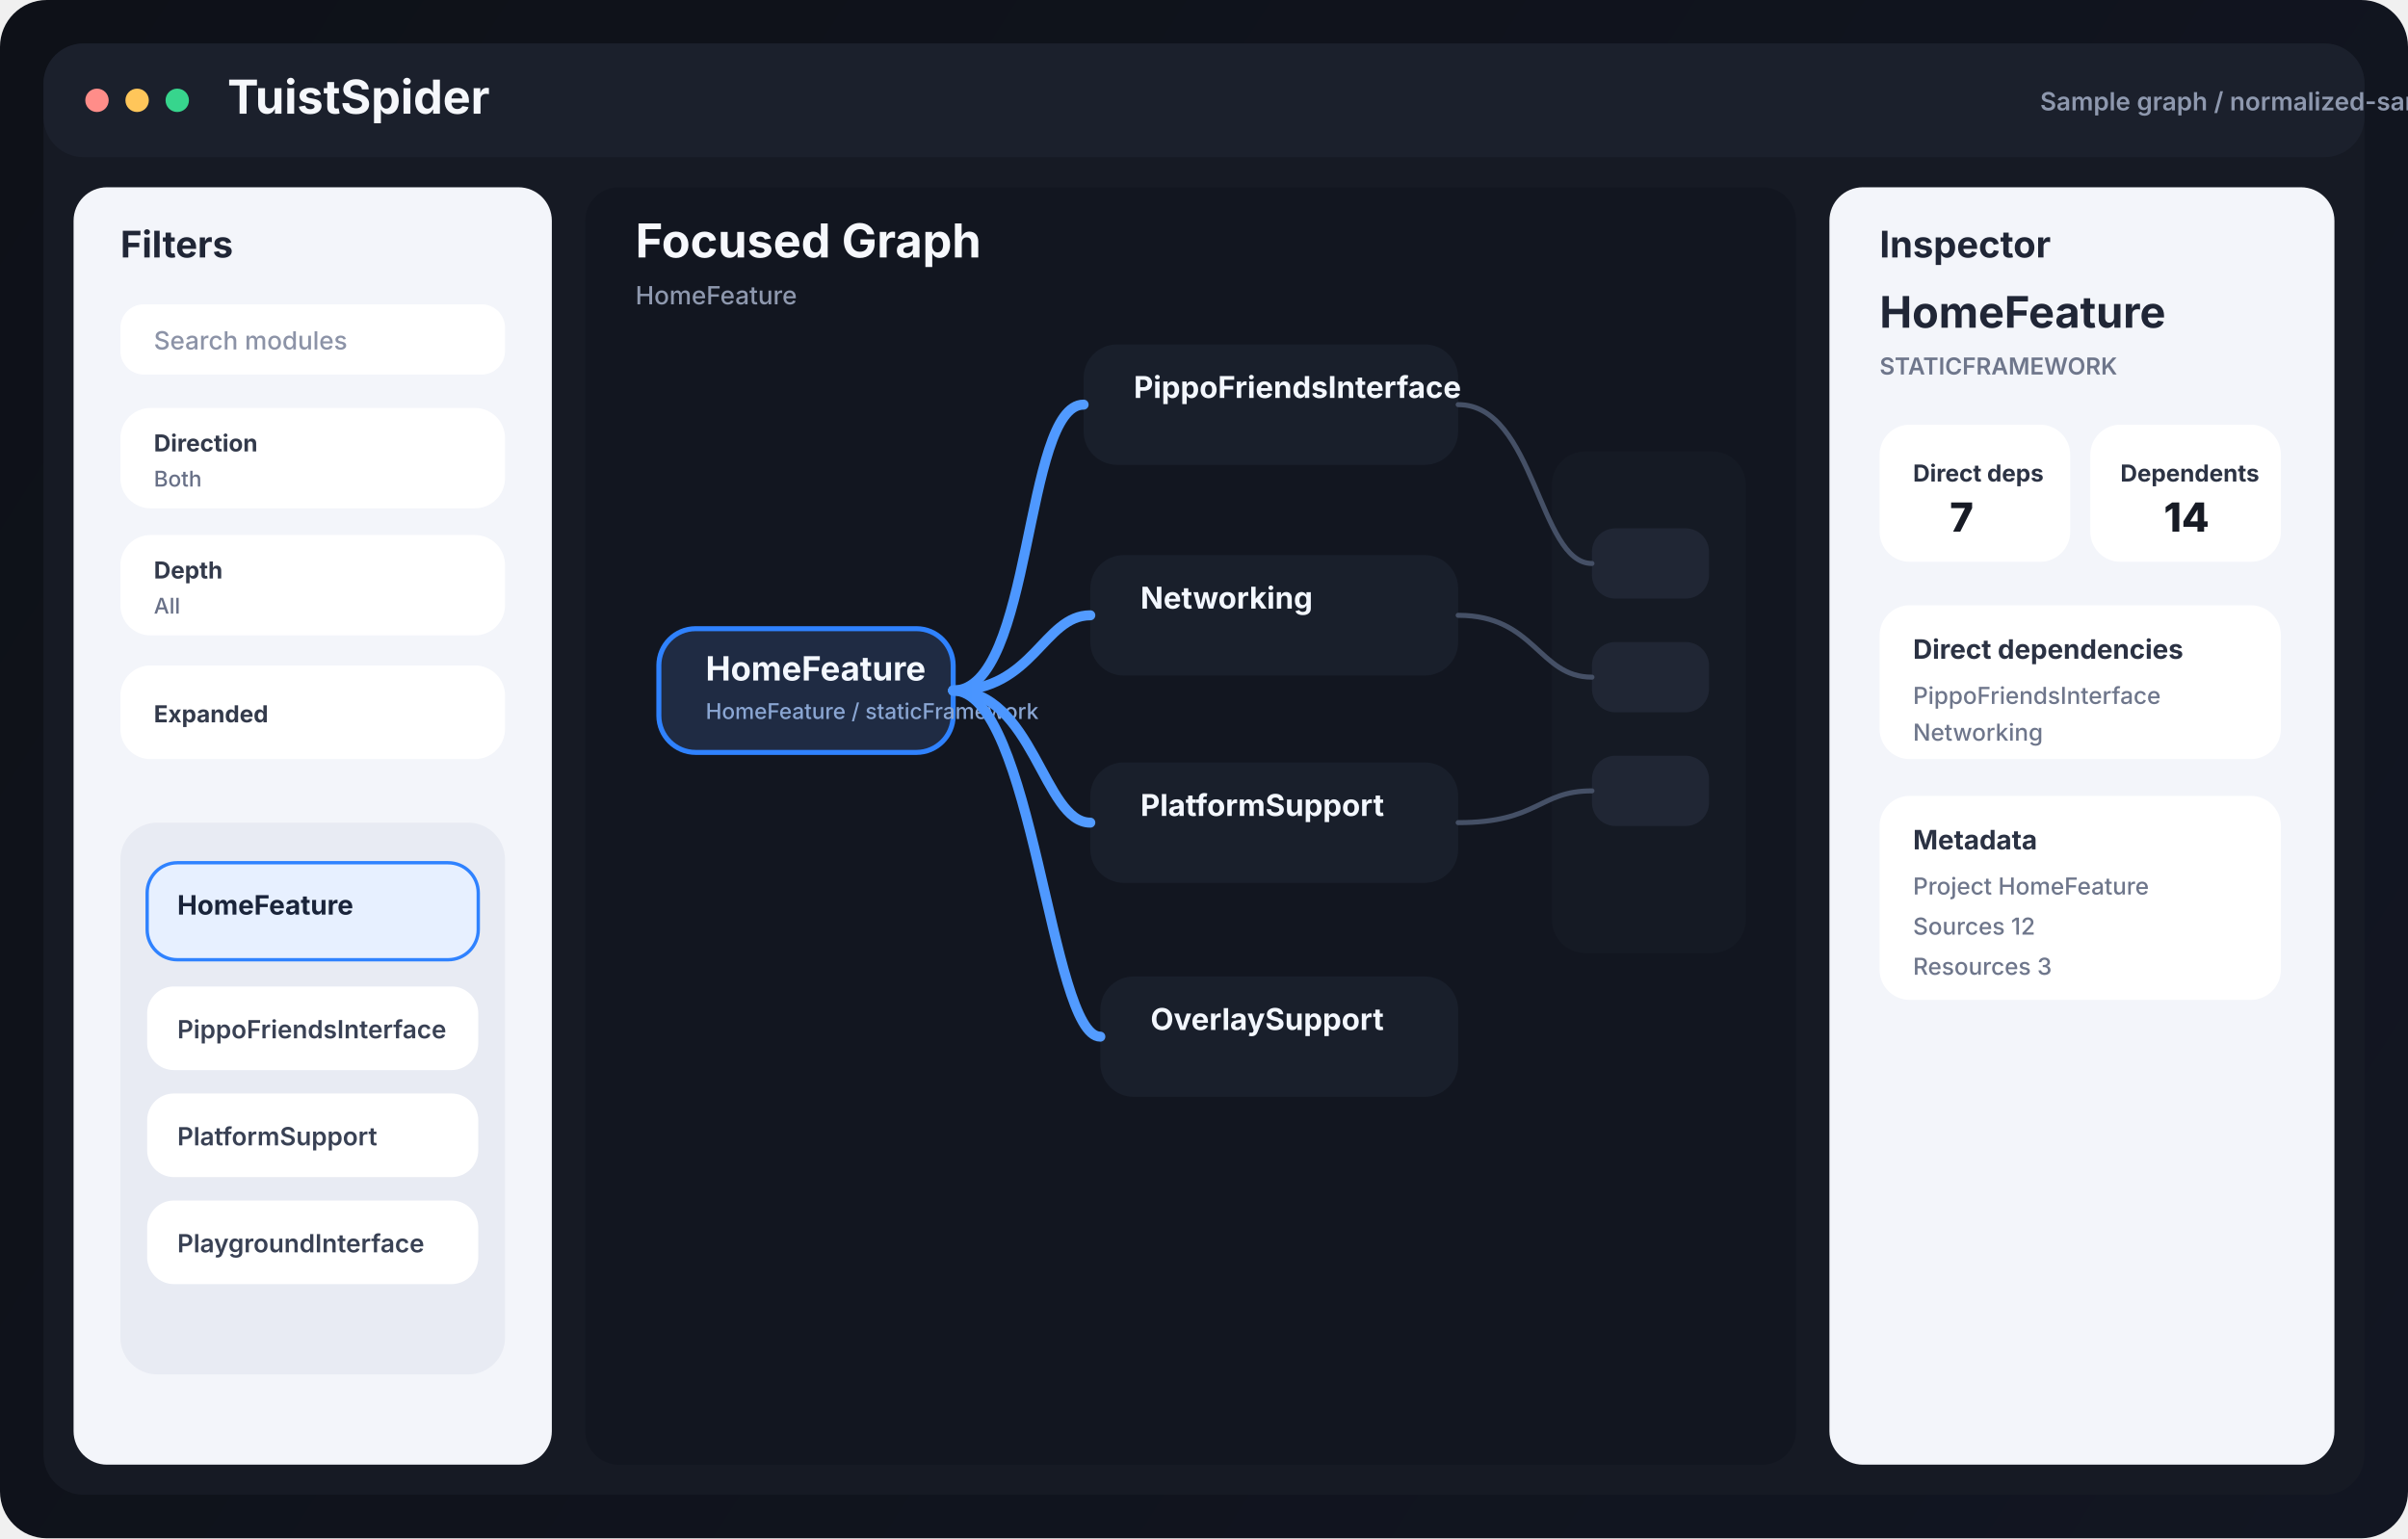
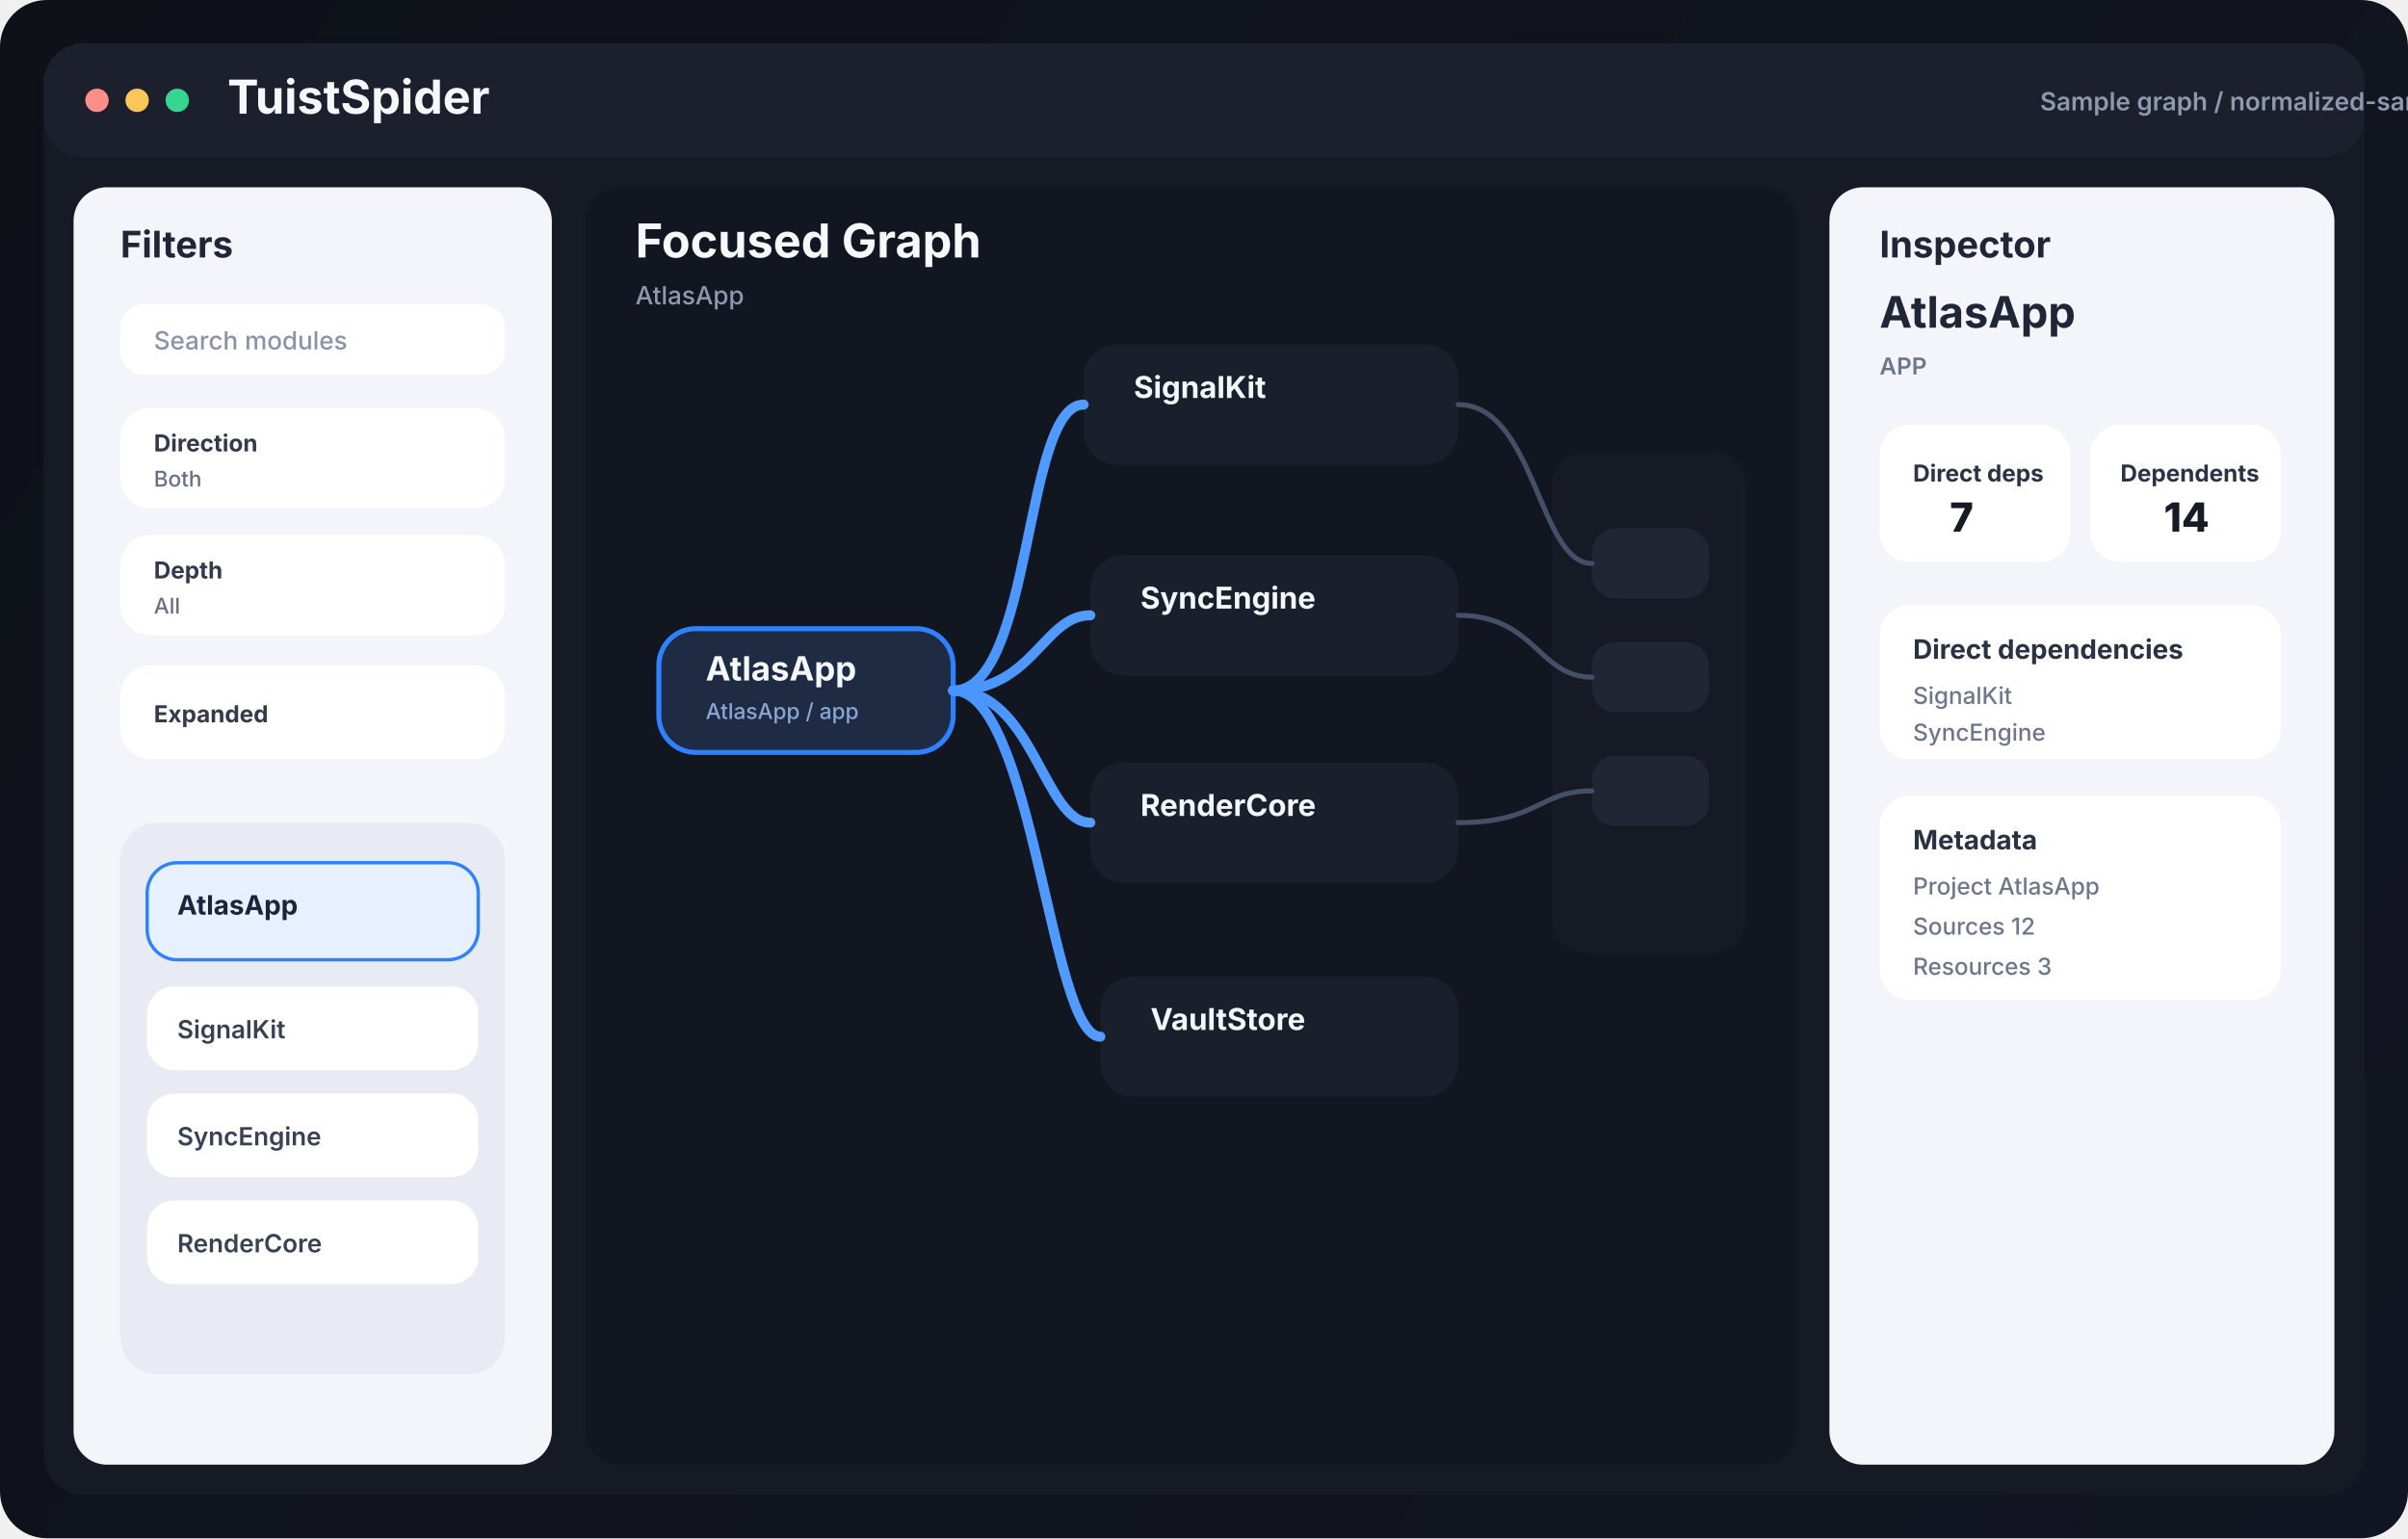
<svg xmlns="http://www.w3.org/2000/svg" width="1440" height="920" viewBox="0 0 1440 920" fill="none">
  <defs>
    <linearGradient id="bg" x1="0" y1="0" x2="1440" y2="920" gradientUnits="userSpaceOnUse">
      <stop stop-color="#0E1118" />
      <stop offset="1" stop-color="#121622" />
    </linearGradient>
    <linearGradient id="accent" x1="382" y1="391" x2="900" y2="391" gradientUnits="userSpaceOnUse">
      <stop stop-color="#2F82FF" />
      <stop offset="1" stop-color="#74B3FF" />
    </linearGradient>
  </defs>
  <rect width="1440" height="920" rx="28" fill="url(#bg)" />
  <rect x="26" y="26" width="1388" height="868" rx="24" fill="#161A24" />
  <rect x="26" y="26" width="1388" height="68" rx="24" fill="#1B202C" />
  <circle cx="58" cy="60" r="7" fill="#FF8D89" />
  <circle cx="82" cy="60" r="7" fill="#FFC65A" />
  <circle cx="106" cy="60" r="7" fill="#37D58D" />
  <text x="136" y="68" fill="#F5F7FB" font-family="Inter, SF Pro Display, Arial, sans-serif" font-size="28" font-weight="700">TuistSpider</text>
  <text x="1220" y="66" fill="#8E98AE" font-family="Inter, SF Pro Text, Arial, sans-serif" font-size="15" font-weight="600">Sample graph / normalized-sample</text>
  <rect x="44" y="112" width="286" height="764" rx="20" fill="#F3F5FA" />
  <text x="72" y="154" fill="#202636" font-family="Inter, SF Pro Display, Arial, sans-serif" font-size="22" font-weight="700">Filters</text>
  <rect x="72" y="182" width="230" height="42" rx="14" fill="#FFFFFF" />
  <text x="92" y="209" fill="#8C93A7" font-family="Inter, SF Pro Text, Arial, sans-serif" font-size="15" font-weight="500">Search modules</text>
  <rect x="72" y="244" width="230" height="60" rx="18" fill="#FFFFFF" />
  <text x="92" y="270" fill="#333A4B" font-family="Inter, SF Pro Display, Arial, sans-serif" font-size="14" font-weight="700">Direction</text>
  <text x="92" y="291" fill="#687087" font-family="Inter, SF Pro Text, Arial, sans-serif" font-size="13" font-weight="500">Both</text>
  <rect x="72" y="320" width="230" height="60" rx="18" fill="#FFFFFF" />
  <text x="92" y="346" fill="#333A4B" font-family="Inter, SF Pro Display, Arial, sans-serif" font-size="14" font-weight="700">Depth</text>
  <text x="92" y="367" fill="#687087" font-family="Inter, SF Pro Text, Arial, sans-serif" font-size="13" font-weight="500">All</text>
  <rect x="72" y="398" width="230" height="56" rx="18" fill="#FFFFFF" />
  <text x="92" y="432" fill="#333A4B" font-family="Inter, SF Pro Display, Arial, sans-serif" font-size="14" font-weight="700">Expanded</text>
  <rect x="72" y="492" width="230" height="330" rx="22" fill="#E8EBF3" />
  <rect x="88" y="516" width="198" height="58" rx="18" fill="#E7F0FF" stroke="#2F82FF" stroke-width="2" />
-   <text x="106" y="547" fill="#1A243A" font-family="Inter, SF Pro Display, Arial, sans-serif" font-size="16" font-weight="700">HomeFeature</text>
+   <text x="106" y="547" fill="#1A243A" font-family="Inter, SF Pro Display, Arial, sans-serif" font-size="16" font-weight="700">AtlasApp</text>
  <rect x="88" y="590" width="198" height="50" rx="16" fill="#FFFFFF" />
-   <text x="106" y="621" fill="#394154" font-family="Inter, SF Pro Display, Arial, sans-serif" font-size="15" font-weight="600">PippoFriendsInterface</text>
+   <text x="106" y="621" fill="#394154" font-family="Inter, SF Pro Display, Arial, sans-serif" font-size="15" font-weight="600">SignalKit</text>
  <rect x="88" y="654" width="198" height="50" rx="16" fill="#FFFFFF" />
-   <text x="106" y="685" fill="#394154" font-family="Inter, SF Pro Display, Arial, sans-serif" font-size="15" font-weight="600">PlatformSupport</text>
+   <text x="106" y="685" fill="#394154" font-family="Inter, SF Pro Display, Arial, sans-serif" font-size="15" font-weight="600">SyncEngine</text>
  <rect x="88" y="718" width="198" height="50" rx="16" fill="#FFFFFF" />
-   <text x="106" y="749" fill="#394154" font-family="Inter, SF Pro Display, Arial, sans-serif" font-size="15" font-weight="600">PlaygroundInterface</text>
+   <text x="106" y="749" fill="#394154" font-family="Inter, SF Pro Display, Arial, sans-serif" font-size="15" font-weight="600">RenderCore</text>
  <rect x="350" y="112" width="724" height="764" rx="20" fill="#121620" />
  <text x="380" y="154" fill="#F6F8FC" font-family="Inter, SF Pro Display, Arial, sans-serif" font-size="28" font-weight="700">Focused Graph</text>
-   <text x="380" y="182" fill="#8E98AE" font-family="Inter, SF Pro Text, Arial, sans-serif" font-size="15" font-weight="500">HomeFeature</text>
+   <text x="380" y="182" fill="#8E98AE" font-family="Inter, SF Pro Text, Arial, sans-serif" font-size="15" font-weight="500">AtlasApp</text>
  <rect x="394" y="376" width="176" height="74" rx="22" fill="#1F2B43" stroke="#2F82FF" stroke-width="3" />
-   <text x="422" y="407" fill="#F4F8FF" font-family="Inter, SF Pro Display, Arial, sans-serif" font-size="20" font-weight="700">HomeFeature</text>
-   <text x="422" y="430" fill="#8AA6D3" font-family="Inter, SF Pro Text, Arial, sans-serif" font-size="13" font-weight="500">HomeFeature / staticFramework</text>
+   <text x="422" y="407" fill="#F4F8FF" font-family="Inter, SF Pro Display, Arial, sans-serif" font-size="20" font-weight="700">AtlasApp</text>
+   <text x="422" y="430" fill="#8AA6D3" font-family="Inter, SF Pro Text, Arial, sans-serif" font-size="13" font-weight="500">AtlasApp / app</text>
  <rect x="648" y="206" width="224" height="72" rx="20" fill="#191F2B" />
-   <text x="678" y="238" fill="#F3F7FE" font-family="Inter, SF Pro Display, Arial, sans-serif" font-size="18" font-weight="700">PippoFriendsInterface</text>
+   <text x="678" y="238" fill="#F3F7FE" font-family="Inter, SF Pro Display, Arial, sans-serif" font-size="18" font-weight="700">SignalKit</text>
  <rect x="652" y="332" width="220" height="72" rx="20" fill="#191F2B" />
-   <text x="682" y="364" fill="#F3F7FE" font-family="Inter, SF Pro Display, Arial, sans-serif" font-size="18" font-weight="700">Networking</text>
+   <text x="682" y="364" fill="#F3F7FE" font-family="Inter, SF Pro Display, Arial, sans-serif" font-size="18" font-weight="700">SyncEngine</text>
  <rect x="652" y="456" width="220" height="72" rx="20" fill="#191F2B" />
-   <text x="682" y="488" fill="#F3F7FE" font-family="Inter, SF Pro Display, Arial, sans-serif" font-size="18" font-weight="700">PlatformSupport</text>
+   <text x="682" y="488" fill="#F3F7FE" font-family="Inter, SF Pro Display, Arial, sans-serif" font-size="18" font-weight="700">RenderCore</text>
  <rect x="658" y="584" width="214" height="72" rx="20" fill="#191F2B" />
-   <text x="688" y="616" fill="#F3F7FE" font-family="Inter, SF Pro Display, Arial, sans-serif" font-size="18" font-weight="700">OverlaySupport</text>
+   <text x="688" y="616" fill="#F3F7FE" font-family="Inter, SF Pro Display, Arial, sans-serif" font-size="18" font-weight="700">VaultStore</text>
  <rect x="928" y="270" width="116" height="300" rx="20" fill="#151A24" />
  <rect x="952" y="316" width="70" height="42" rx="14" fill="#202634" />
  <rect x="952" y="384" width="70" height="42" rx="14" fill="#202634" />
  <rect x="952" y="452" width="70" height="42" rx="14" fill="#202634" />
  <path d="M570 413C618 413 612 242 648 242" stroke="url(#accent)" stroke-width="6" stroke-linecap="round" />
  <path d="M570 413C618 413 624 368 652 368" stroke="url(#accent)" stroke-width="6" stroke-linecap="round" />
  <path d="M570 413C618 413 624 492 652 492" stroke="url(#accent)" stroke-width="6" stroke-linecap="round" />
  <path d="M570 413C618 413 628 620 658 620" stroke="url(#accent)" stroke-width="6" stroke-linecap="round" />
  <path d="M872 242C918 242 920 337 952 337" stroke="#455066" stroke-width="3" stroke-linecap="round" />
  <path d="M872 368C918 368 920 405 952 405" stroke="#455066" stroke-width="3" stroke-linecap="round" />
  <path d="M872 492C920 492 920 473 952 473" stroke="#455066" stroke-width="3" stroke-linecap="round" />
  <rect x="1094" y="112" width="302" height="764" rx="20" fill="#F3F5FA" />
  <text x="1124" y="154" fill="#202636" font-family="Inter, SF Pro Display, Arial, sans-serif" font-size="22" font-weight="700">Inspector</text>
-   <text x="1124" y="196" fill="#202636" font-family="Inter, SF Pro Display, Arial, sans-serif" font-size="26" font-weight="700">HomeFeature</text>
-   <text x="1124" y="224" fill="#6E768B" font-family="Inter, SF Pro Text, Arial, sans-serif" font-size="14" font-weight="600">STATICFRAMEWORK</text>
+   <text x="1124" y="196" fill="#202636" font-family="Inter, SF Pro Display, Arial, sans-serif" font-size="26" font-weight="700">AtlasApp</text>
+   <text x="1124" y="224" fill="#6E768B" font-family="Inter, SF Pro Text, Arial, sans-serif" font-size="14" font-weight="600">APP</text>
  <rect x="1124" y="254" width="114" height="82" rx="18" fill="#FFFFFF" />
  <text x="1144" y="288" fill="#2C3344" font-family="Inter, SF Pro Display, Arial, sans-serif" font-size="14" font-weight="700">Direct deps</text>
  <text x="1166" y="318" fill="#171B25" font-family="Inter, SF Pro Display, Arial, sans-serif" font-size="24" font-weight="800">7</text>
  <rect x="1250" y="254" width="114" height="82" rx="18" fill="#FFFFFF" />
  <text x="1268" y="288" fill="#2C3344" font-family="Inter, SF Pro Display, Arial, sans-serif" font-size="14" font-weight="700">Dependents</text>
  <text x="1294" y="318" fill="#171B25" font-family="Inter, SF Pro Display, Arial, sans-serif" font-size="24" font-weight="800">14</text>
  <rect x="1124" y="362" width="240" height="92" rx="18" fill="#FFFFFF" />
  <text x="1144" y="394" fill="#2B3243" font-family="Inter, SF Pro Display, Arial, sans-serif" font-size="16" font-weight="700">Direct dependencies</text>
-   <text x="1144" y="421" fill="#6E768B" font-family="Inter, SF Pro Text, Arial, sans-serif" font-size="14" font-weight="500">PippoFriendsInterface</text>
-   <text x="1144" y="443" fill="#6E768B" font-family="Inter, SF Pro Text, Arial, sans-serif" font-size="14" font-weight="500">Networking</text>
+   <text x="1144" y="421" fill="#6E768B" font-family="Inter, SF Pro Text, Arial, sans-serif" font-size="14" font-weight="500">SignalKit</text>
+   <text x="1144" y="443" fill="#6E768B" font-family="Inter, SF Pro Text, Arial, sans-serif" font-size="14" font-weight="500">SyncEngine</text>
  <rect x="1124" y="476" width="240" height="122" rx="18" fill="#FFFFFF" />
  <text x="1144" y="508" fill="#2B3243" font-family="Inter, SF Pro Display, Arial, sans-serif" font-size="16" font-weight="700">Metadata</text>
-   <text x="1144" y="535" fill="#6E768B" font-family="Inter, SF Pro Text, Arial, sans-serif" font-size="14" font-weight="500">Project  HomeFeature</text>
+   <text x="1144" y="535" fill="#6E768B" font-family="Inter, SF Pro Text, Arial, sans-serif" font-size="14" font-weight="500">Project  AtlasApp</text>
  <text x="1144" y="559" fill="#6E768B" font-family="Inter, SF Pro Text, Arial, sans-serif" font-size="14" font-weight="500">Sources  12</text>
  <text x="1144" y="583" fill="#6E768B" font-family="Inter, SF Pro Text, Arial, sans-serif" font-size="14" font-weight="500">Resources  3</text>
</svg>
